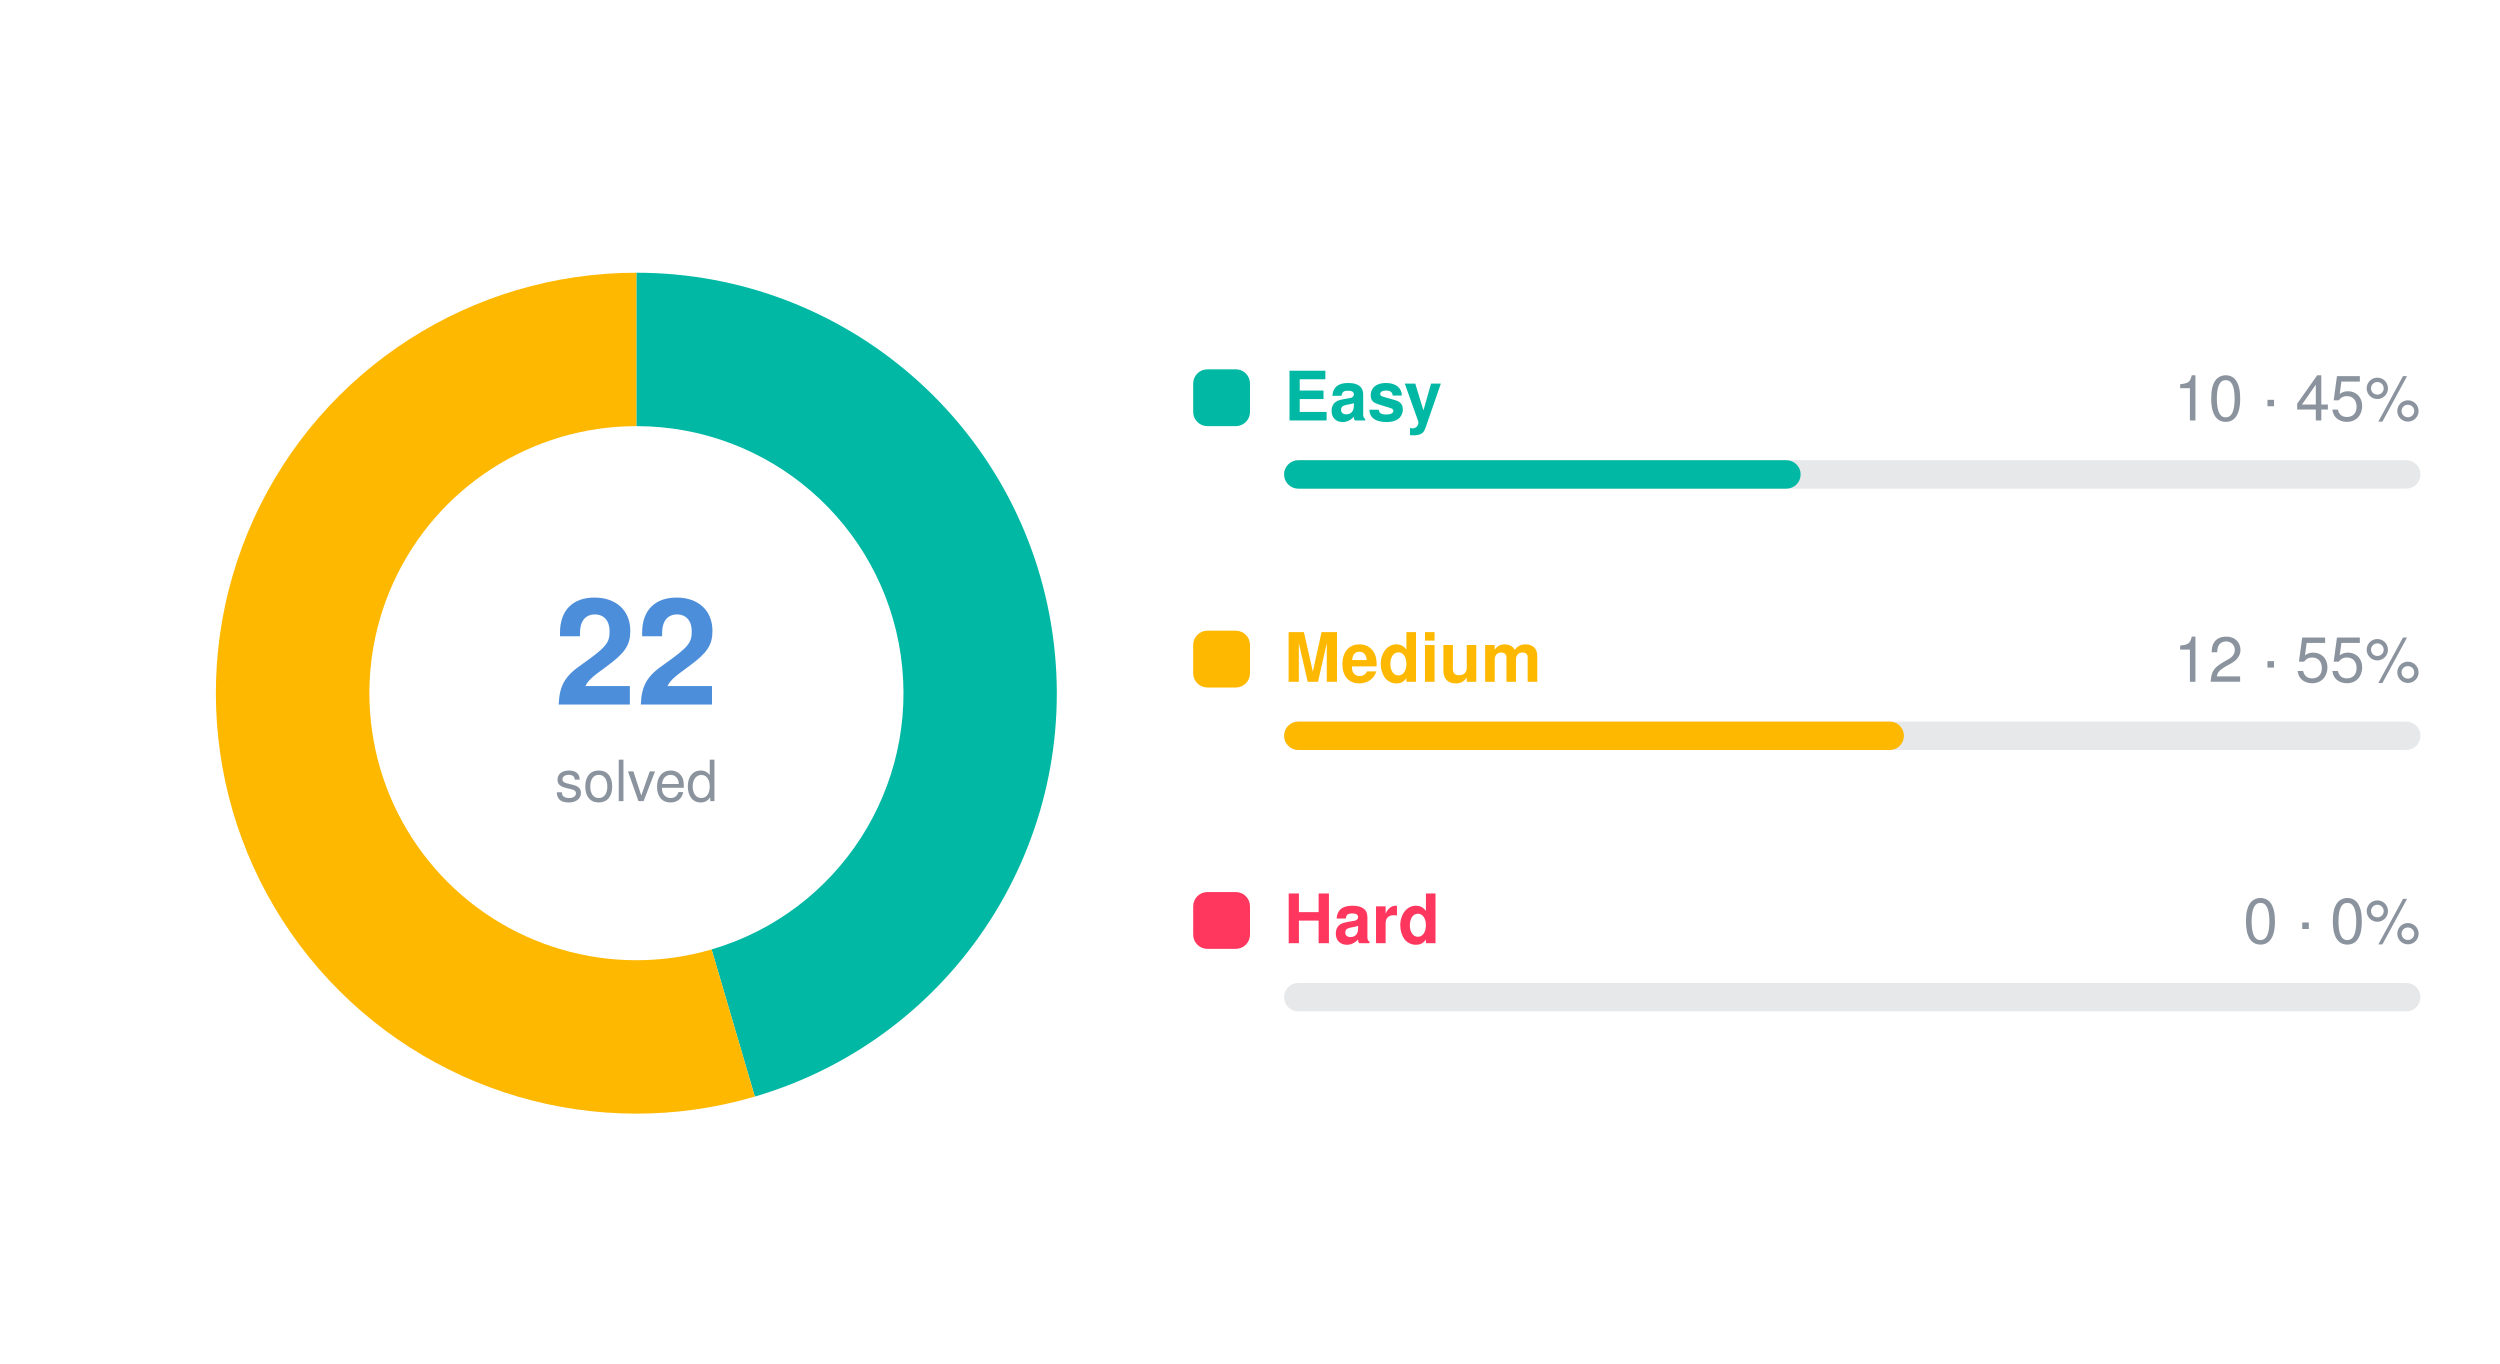
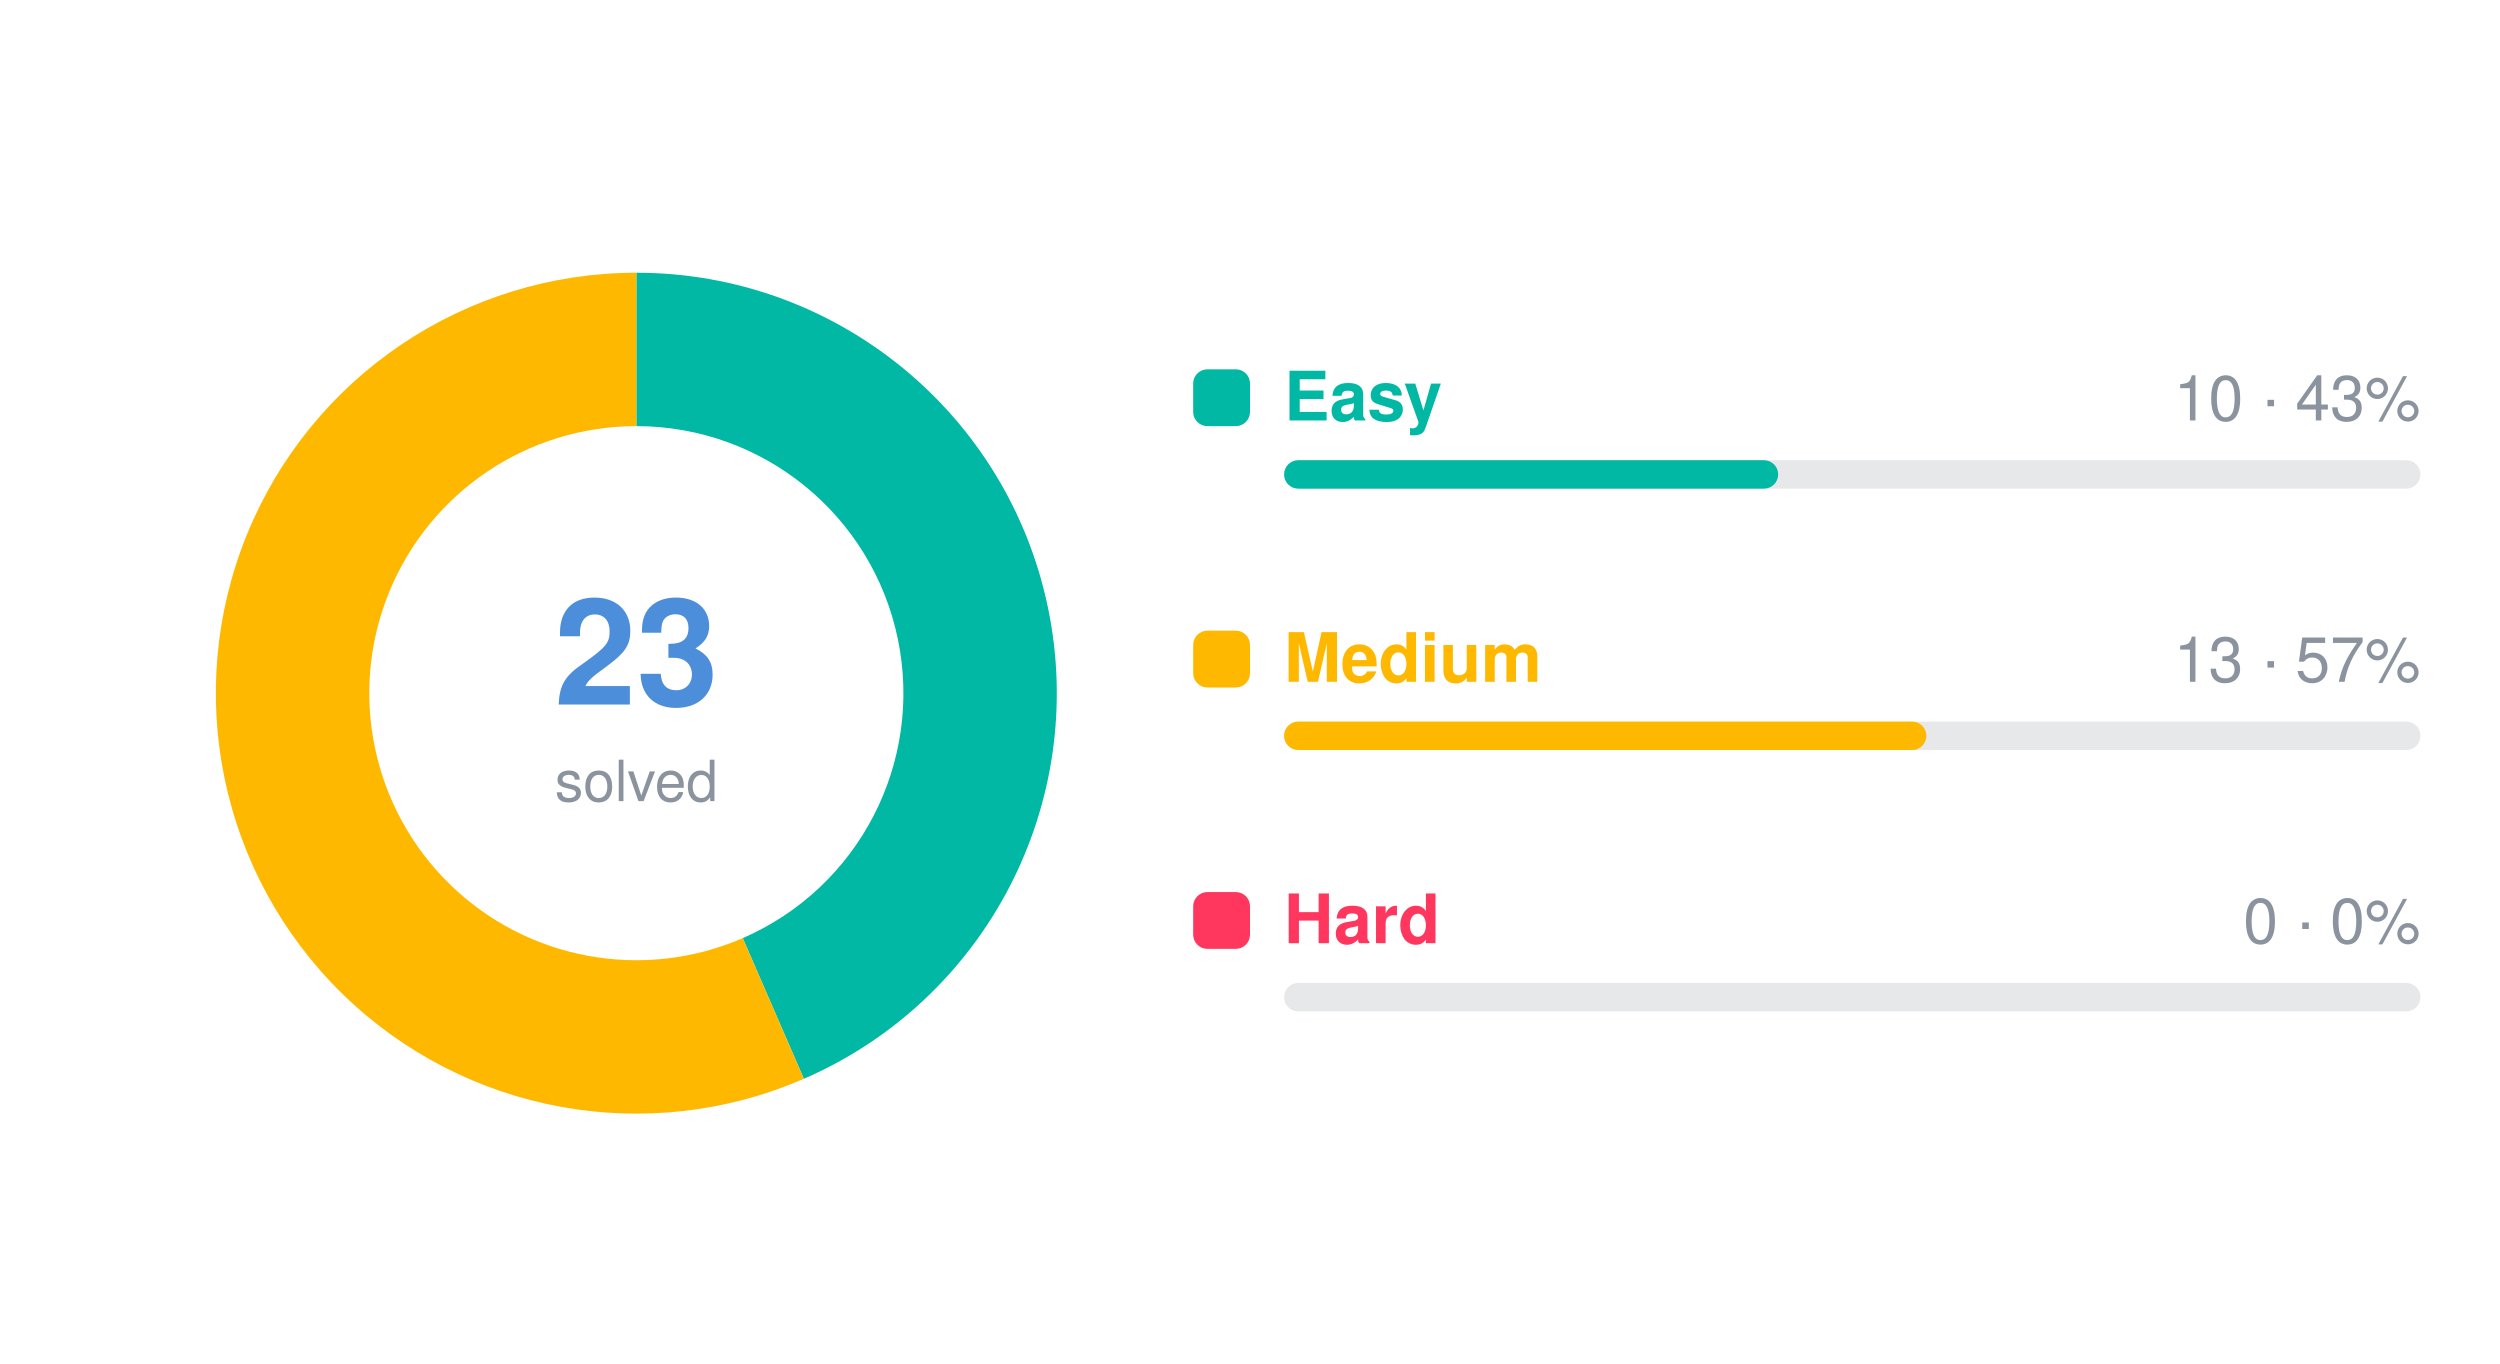
<svg xmlns="http://www.w3.org/2000/svg" viewBox="0 0 440 240" width="440" height="240" role="img" font-family="system-ui, -apple-system, Segoe UI, Helvetica, Arial, sans-serif">
-   <path d="M112 48 A74 74 0 0 1 132.85 193 L125.24 167.1 A47 47 0 0 0 112 75 Z" fill="#00b8a3" stroke="none" stroke-width="1" stroke-linejoin="round" stroke-linecap="round" opacity="1" />
-   <path d="M132.85 193 A74 74 0 1 1 112 48 L112 75 A47 47 0 1 0 125.24 167.1 Z" fill="#ffb800" stroke="none" stroke-width="1" stroke-linejoin="round" stroke-linecap="round" opacity="1" />
-   <text x="112" y="124" font-size="26" fill="#4c8eda" text-anchor="middle" font-weight="700" opacity="1">22</text>
+   <path d="M112 48 A74 74 0 0 1 141.48 189.87 L130.72 165.11 A47 47 0 0 0 112 75 Z" fill="#00b8a3" stroke="none" stroke-width="1" stroke-linejoin="round" stroke-linecap="round" opacity="1" />
+   <path d="M141.48 189.87 A74 74 0 1 1 112 48 L112 75 A47 47 0 1 0 130.72 165.11 Z" fill="#ffb800" stroke="none" stroke-width="1" stroke-linejoin="round" stroke-linecap="round" opacity="1" />
+   <text x="112" y="124" font-size="26" fill="#4c8eda" text-anchor="middle" font-weight="700" opacity="1">23</text>
  <text x="112" y="141" font-size="10" fill="#8b949e" text-anchor="middle" font-weight="normal" opacity="1">solved</text>
  <rect x="210" y="65" width="10" height="10" rx="2.5" fill="#00b8a3" opacity="1" />
  <text x="226" y="74" font-size="12" fill="#00b8a3" text-anchor="start" font-weight="600" opacity="1">Easy</text>
-   <text x="426" y="74" font-size="11" fill="#8b949e" text-anchor="end" font-weight="normal" opacity="1">10 · 45%</text>
+   <text x="426" y="74" font-size="11" fill="#8b949e" text-anchor="end" font-weight="normal" opacity="1">10 · 43%</text>
  <rect x="226" y="81" width="200" height="5" rx="2.5" fill="#8b949e" opacity="0.22" />
-   <rect x="226" y="81" width="90.91" height="5" rx="2.5" fill="#00b8a3" opacity="1" />
+   <rect x="226" y="81" width="86.96" height="5" rx="2.5" fill="#00b8a3" opacity="1" />
  <rect x="210" y="111" width="10" height="10" rx="2.5" fill="#ffb800" opacity="1" />
  <text x="226" y="120" font-size="12" fill="#ffb800" text-anchor="start" font-weight="600" opacity="1">Medium</text>
-   <text x="426" y="120" font-size="11" fill="#8b949e" text-anchor="end" font-weight="normal" opacity="1">12 · 55%</text>
+   <text x="426" y="120" font-size="11" fill="#8b949e" text-anchor="end" font-weight="normal" opacity="1">13 · 57%</text>
  <rect x="226" y="127" width="200" height="5" rx="2.5" fill="#8b949e" opacity="0.22" />
-   <rect x="226" y="127" width="109.09" height="5" rx="2.5" fill="#ffb800" opacity="1" />
+   <rect x="226" y="127" width="113.04" height="5" rx="2.5" fill="#ffb800" opacity="1" />
  <rect x="210" y="157" width="10" height="10" rx="2.5" fill="#ff375f" opacity="1" />
  <text x="226" y="166" font-size="12" fill="#ff375f" text-anchor="start" font-weight="600" opacity="1">Hard</text>
  <text x="426" y="166" font-size="11" fill="#8b949e" text-anchor="end" font-weight="normal" opacity="1">0 · 0%</text>
  <rect x="226" y="173" width="200" height="5" rx="2.5" fill="#8b949e" opacity="0.22" />
  <rect x="226" y="173" width="0" height="5" rx="2.5" fill="#ff375f" opacity="1" />
</svg>
